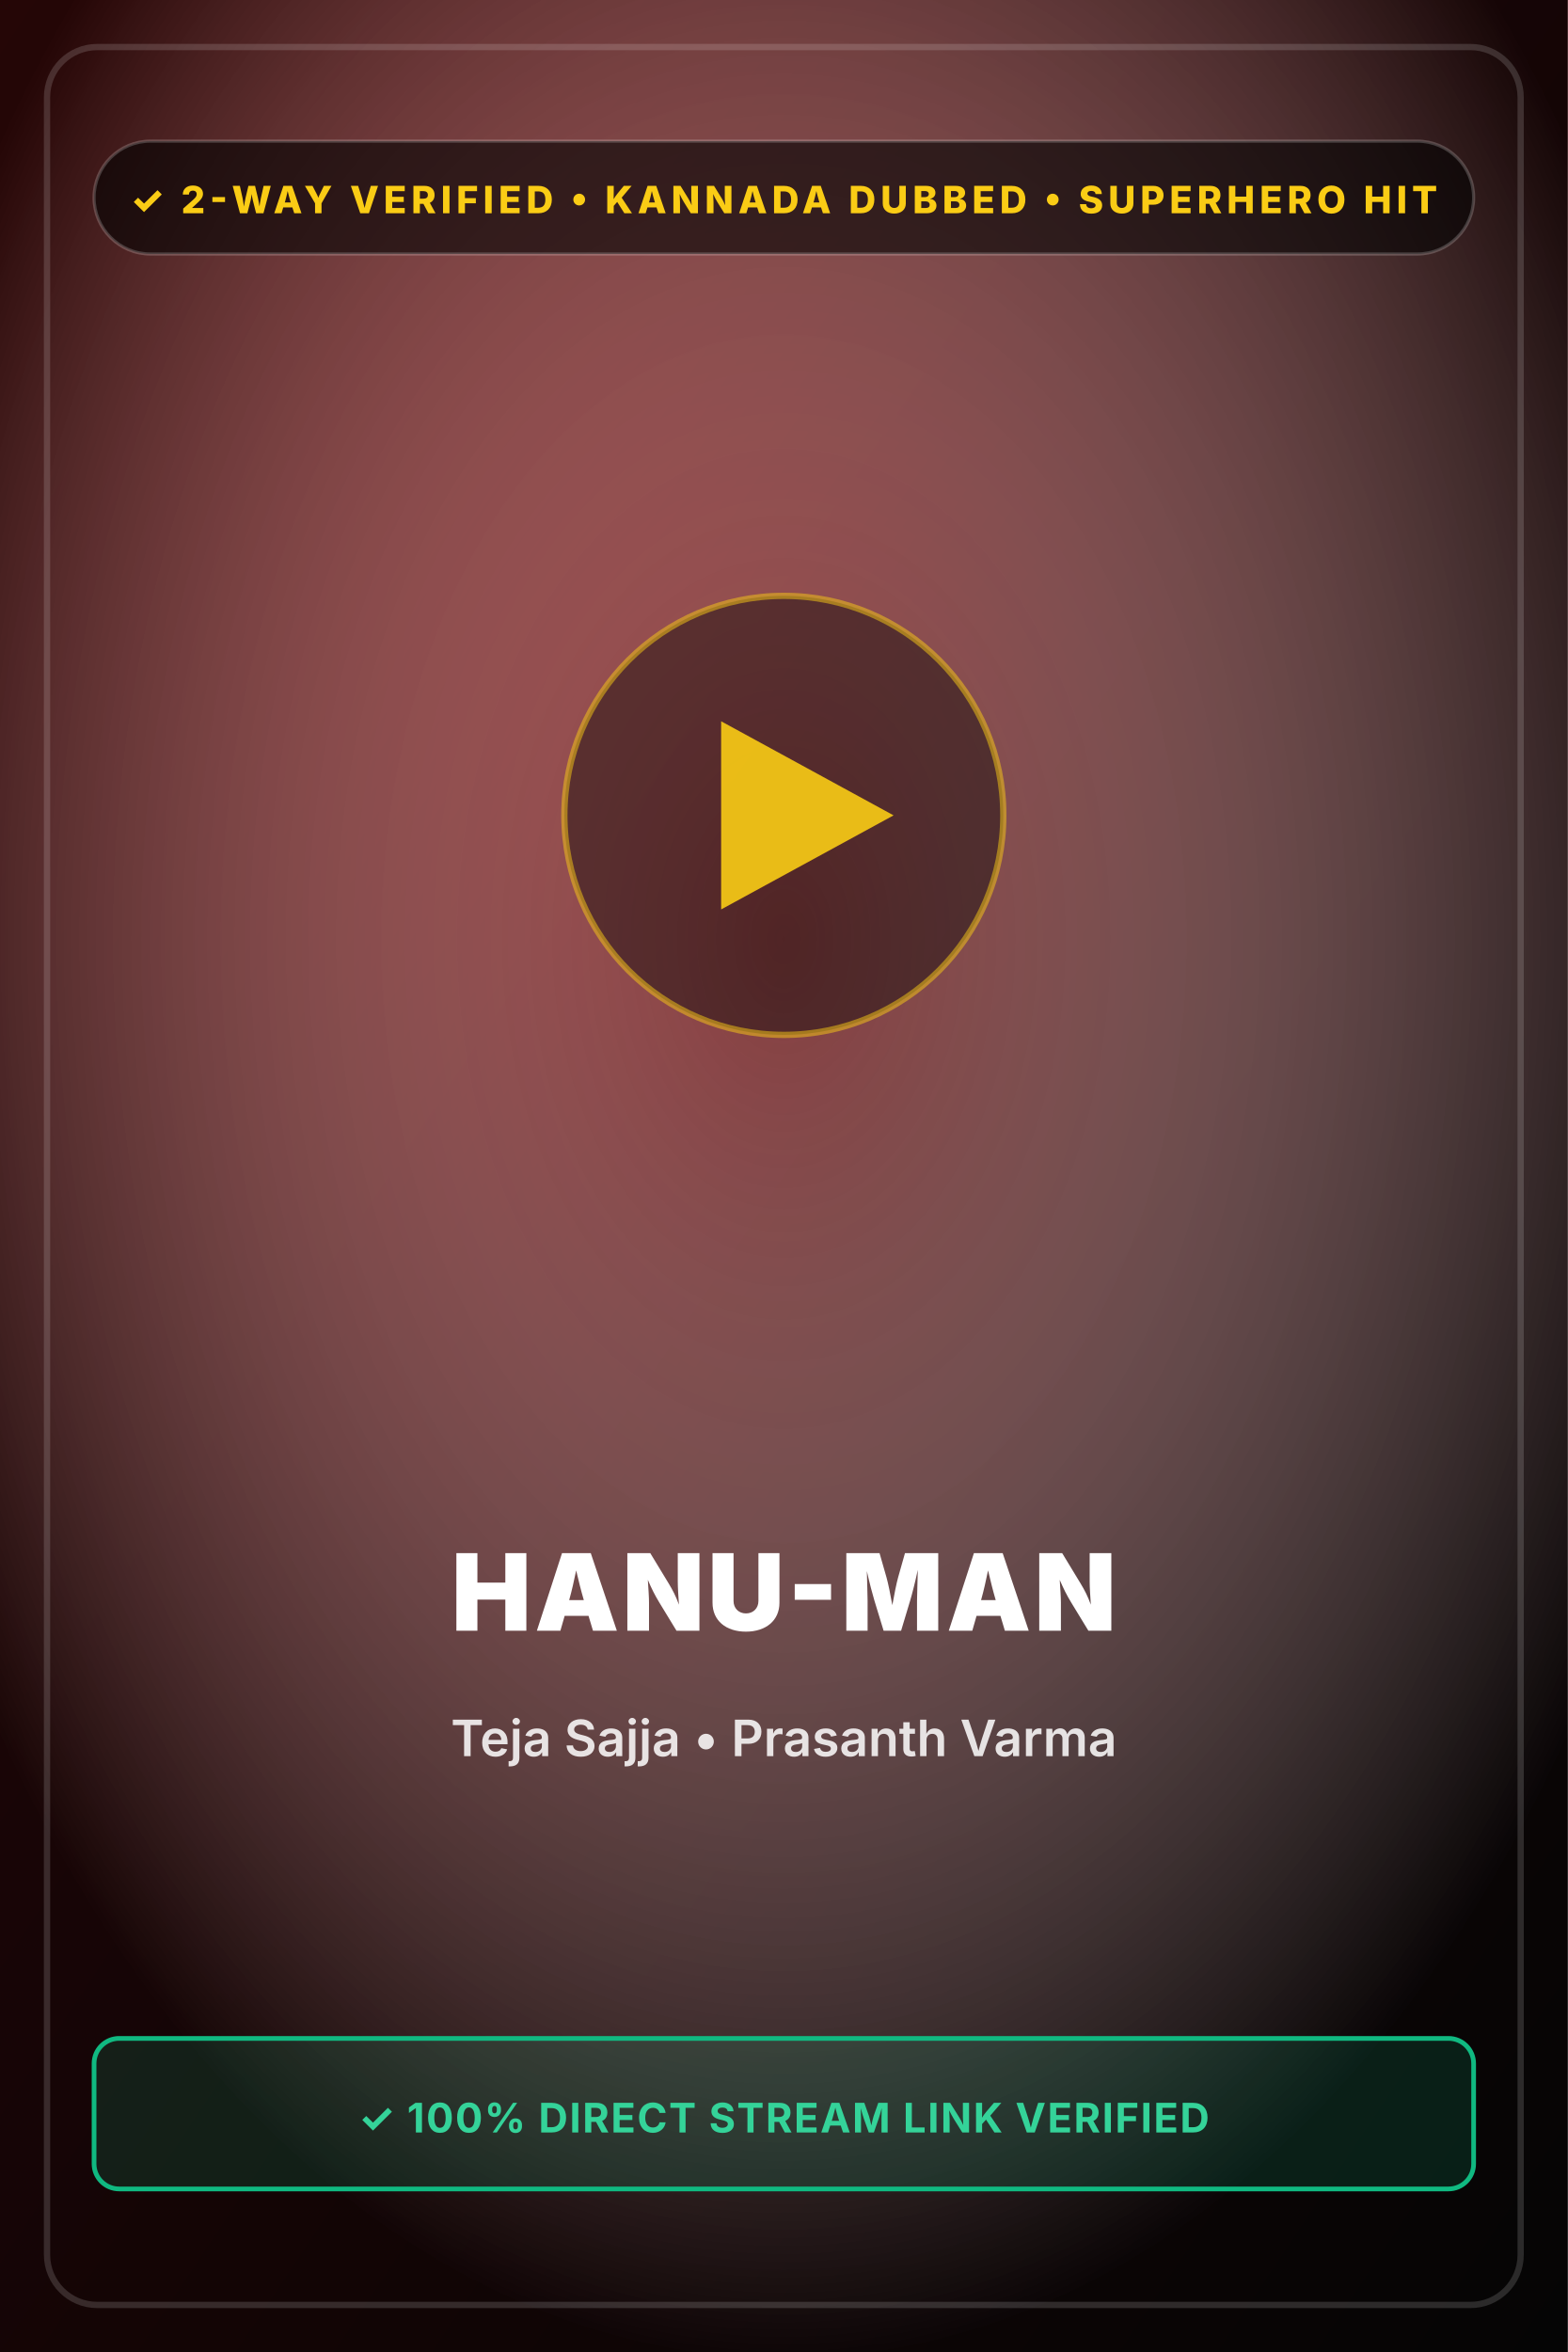
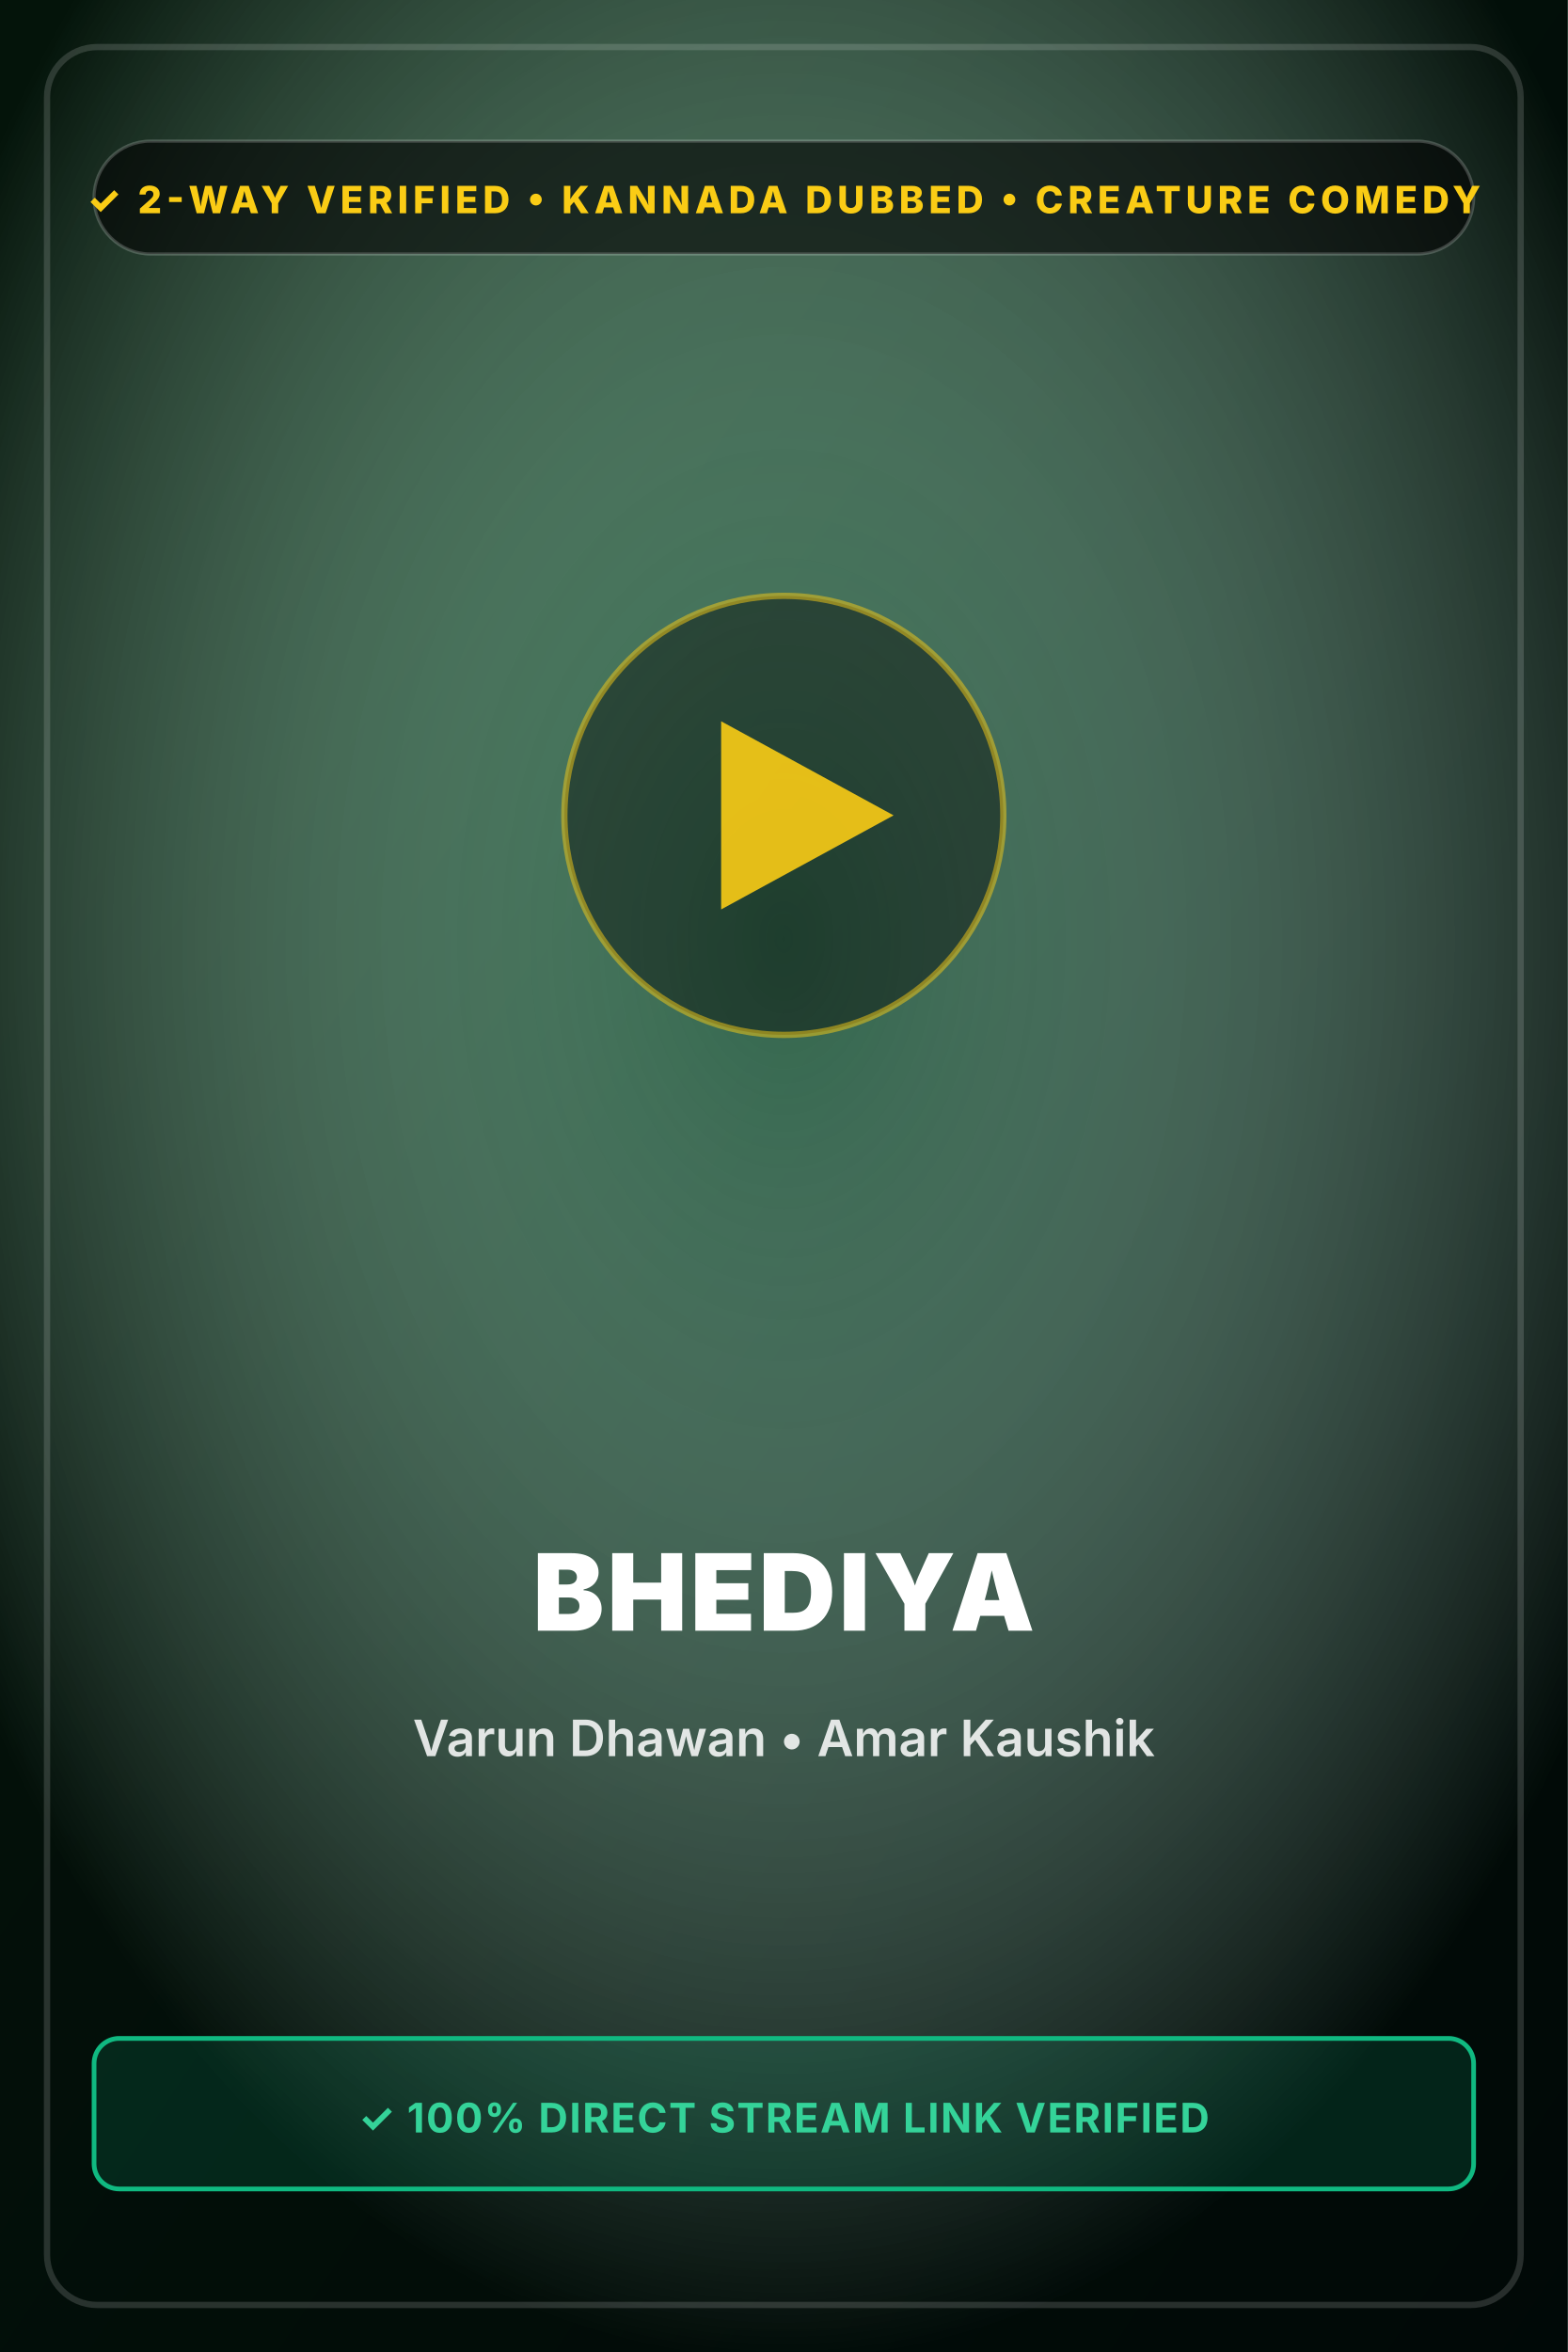
<svg xmlns="http://www.w3.org/2000/svg" viewBox="0 0 500 750" width="100%" height="100%">
  <defs>
-     <linearGradient id="bg-203" x1="0%" y1="0%" x2="100%" y2="100%">
-       <stop offset="0%" stop-color="#b91c1c" />
-       <stop offset="100%" stop-color="#18181b" />
+     <linearGradient id="bg-311" x1="0%" y1="0%" x2="100%" y2="100%">
+       <stop offset="0%" stop-color="#166534" />
+       <stop offset="100%" stop-color="#022c22" />
    </linearGradient>
-     <radialGradient id="glow-203" cx="50%" cy="40%" r="60%">
+     <radialGradient id="glow-311" cx="50%" cy="40%" r="60%">
      <stop offset="0%" stop-color="#ffffff" stop-opacity="0.15" />
      <stop offset="100%" stop-color="#000000" stop-opacity="0.8" />
    </radialGradient>
  </defs>
-   <rect width="500" height="750" fill="url(#bg-203)" />
-   <rect width="500" height="750" fill="url(#glow-203)" />
+   <rect width="500" height="750" fill="url(#bg-311)" />
+   <rect width="500" height="750" fill="url(#glow-311)" />
  <rect x="15" y="15" width="470" height="720" fill="none" stroke="rgba(255, 255, 255, 0.15)" stroke-width="2" rx="16" />
  <g transform="translate(30, 45)">
    <rect width="440" height="36" rx="18" fill="rgba(0, 0, 0, 0.6)" stroke="rgba(255, 255, 255, 0.2)" />
    <text x="220" y="23" fill="#facc15" font-family="system-ui, -apple-system, sans-serif" font-size="12" font-weight="800" letter-spacing="1.5" text-anchor="middle">
-       ✓ 2-WAY VERIFIED • KANNADA DUBBED • SUPERHERO HIT
+       ✓ 2-WAY VERIFIED • KANNADA DUBBED • CREATURE COMEDY
    </text>
  </g>
  <g transform="translate(250, 260)" text-anchor="middle">
    <circle r="70" fill="rgba(0, 0, 0, 0.4)" stroke="rgba(250, 204, 21, 0.5)" stroke-width="2" />
    <polygon points="-20,-30 35,0 -20,30" fill="#facc15" opacity="0.9" />
  </g>
  <g transform="translate(250, 520)" text-anchor="middle">
    <text y="0" fill="#ffffff" font-family="system-ui, -apple-system, sans-serif" font-size="34" font-weight="900" letter-spacing="1">
-       HANU-MAN
+       BHEDIYA
    </text>
    <text y="40" fill="rgba(255, 255, 255, 0.85)" font-family="system-ui, -apple-system, sans-serif" font-size="16" font-weight="600">
-       Teja Sajja • Prasanth Varma
+       Varun Dhawan • Amar Kaushik
    </text>
  </g>
  <g transform="translate(30, 650)">
    <rect width="440" height="48" rx="8" fill="rgba(16, 185, 129, 0.15)" stroke="#10b981" stroke-width="1.5" />
    <text x="220" y="30" fill="#34d399" font-family="system-ui, -apple-system, sans-serif" font-size="13" font-weight="700" letter-spacing="0.5" text-anchor="middle">
      ✓ 100% DIRECT STREAM LINK VERIFIED
    </text>
  </g>
</svg>
